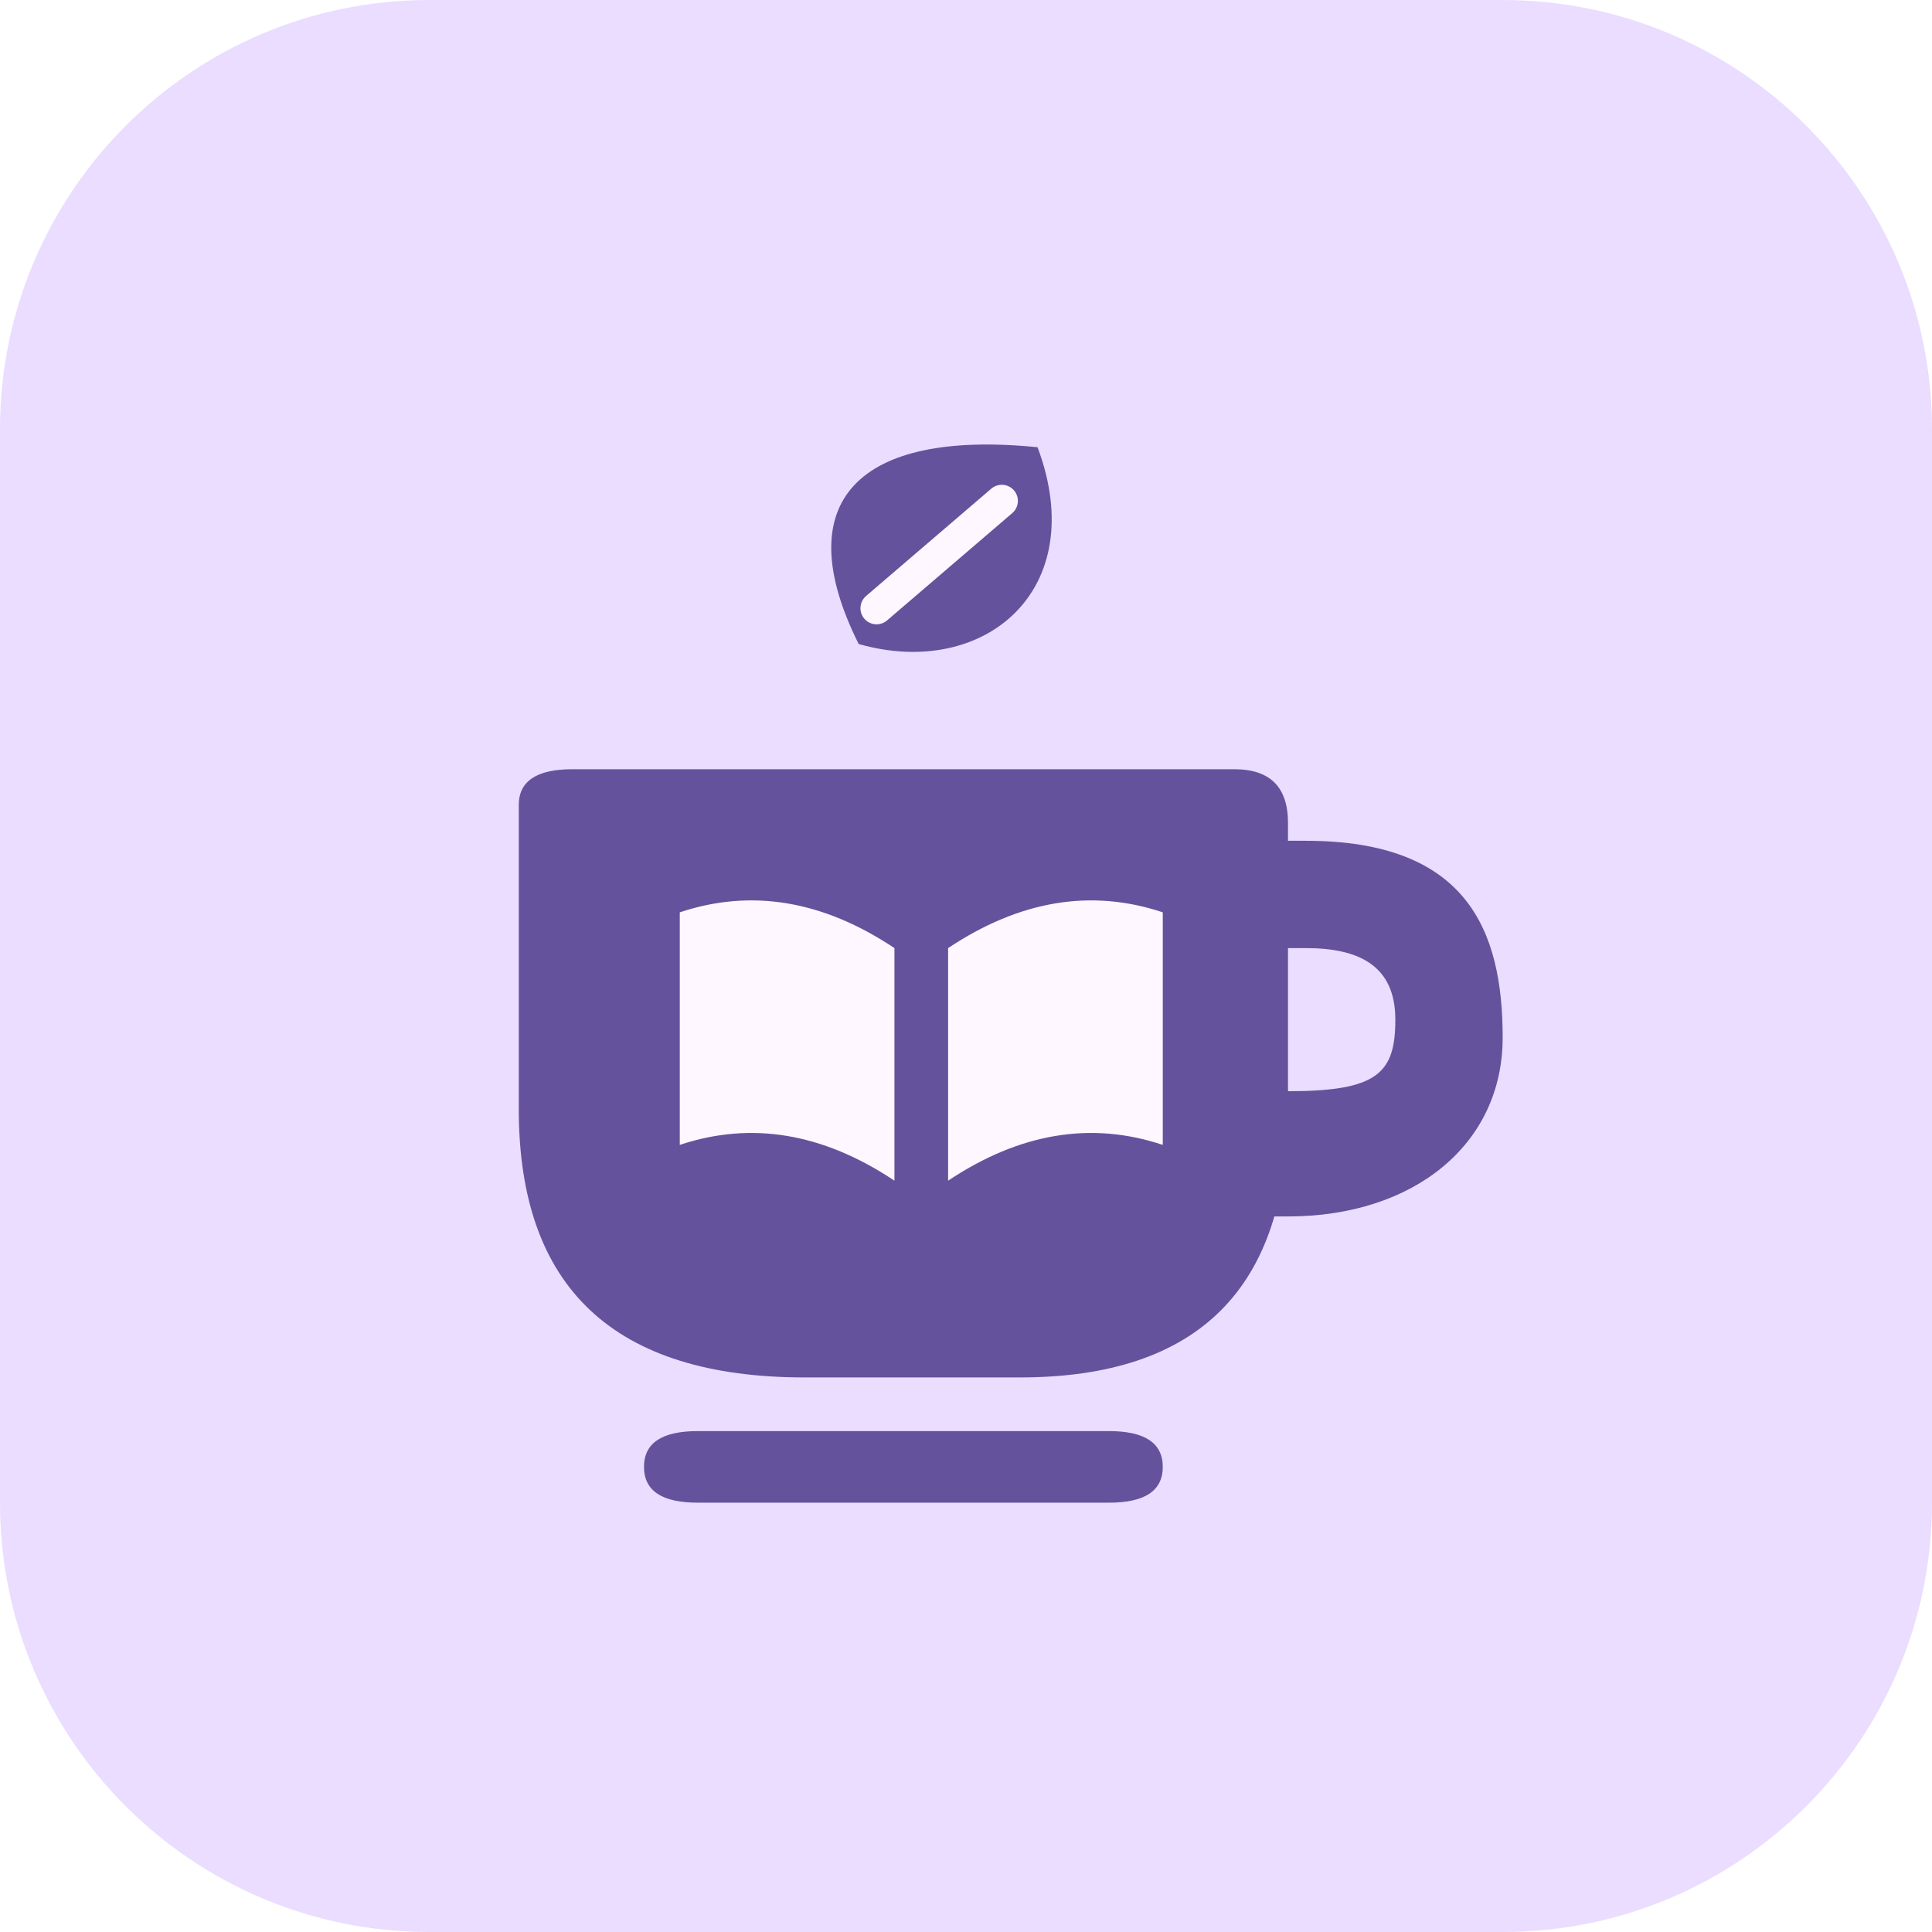
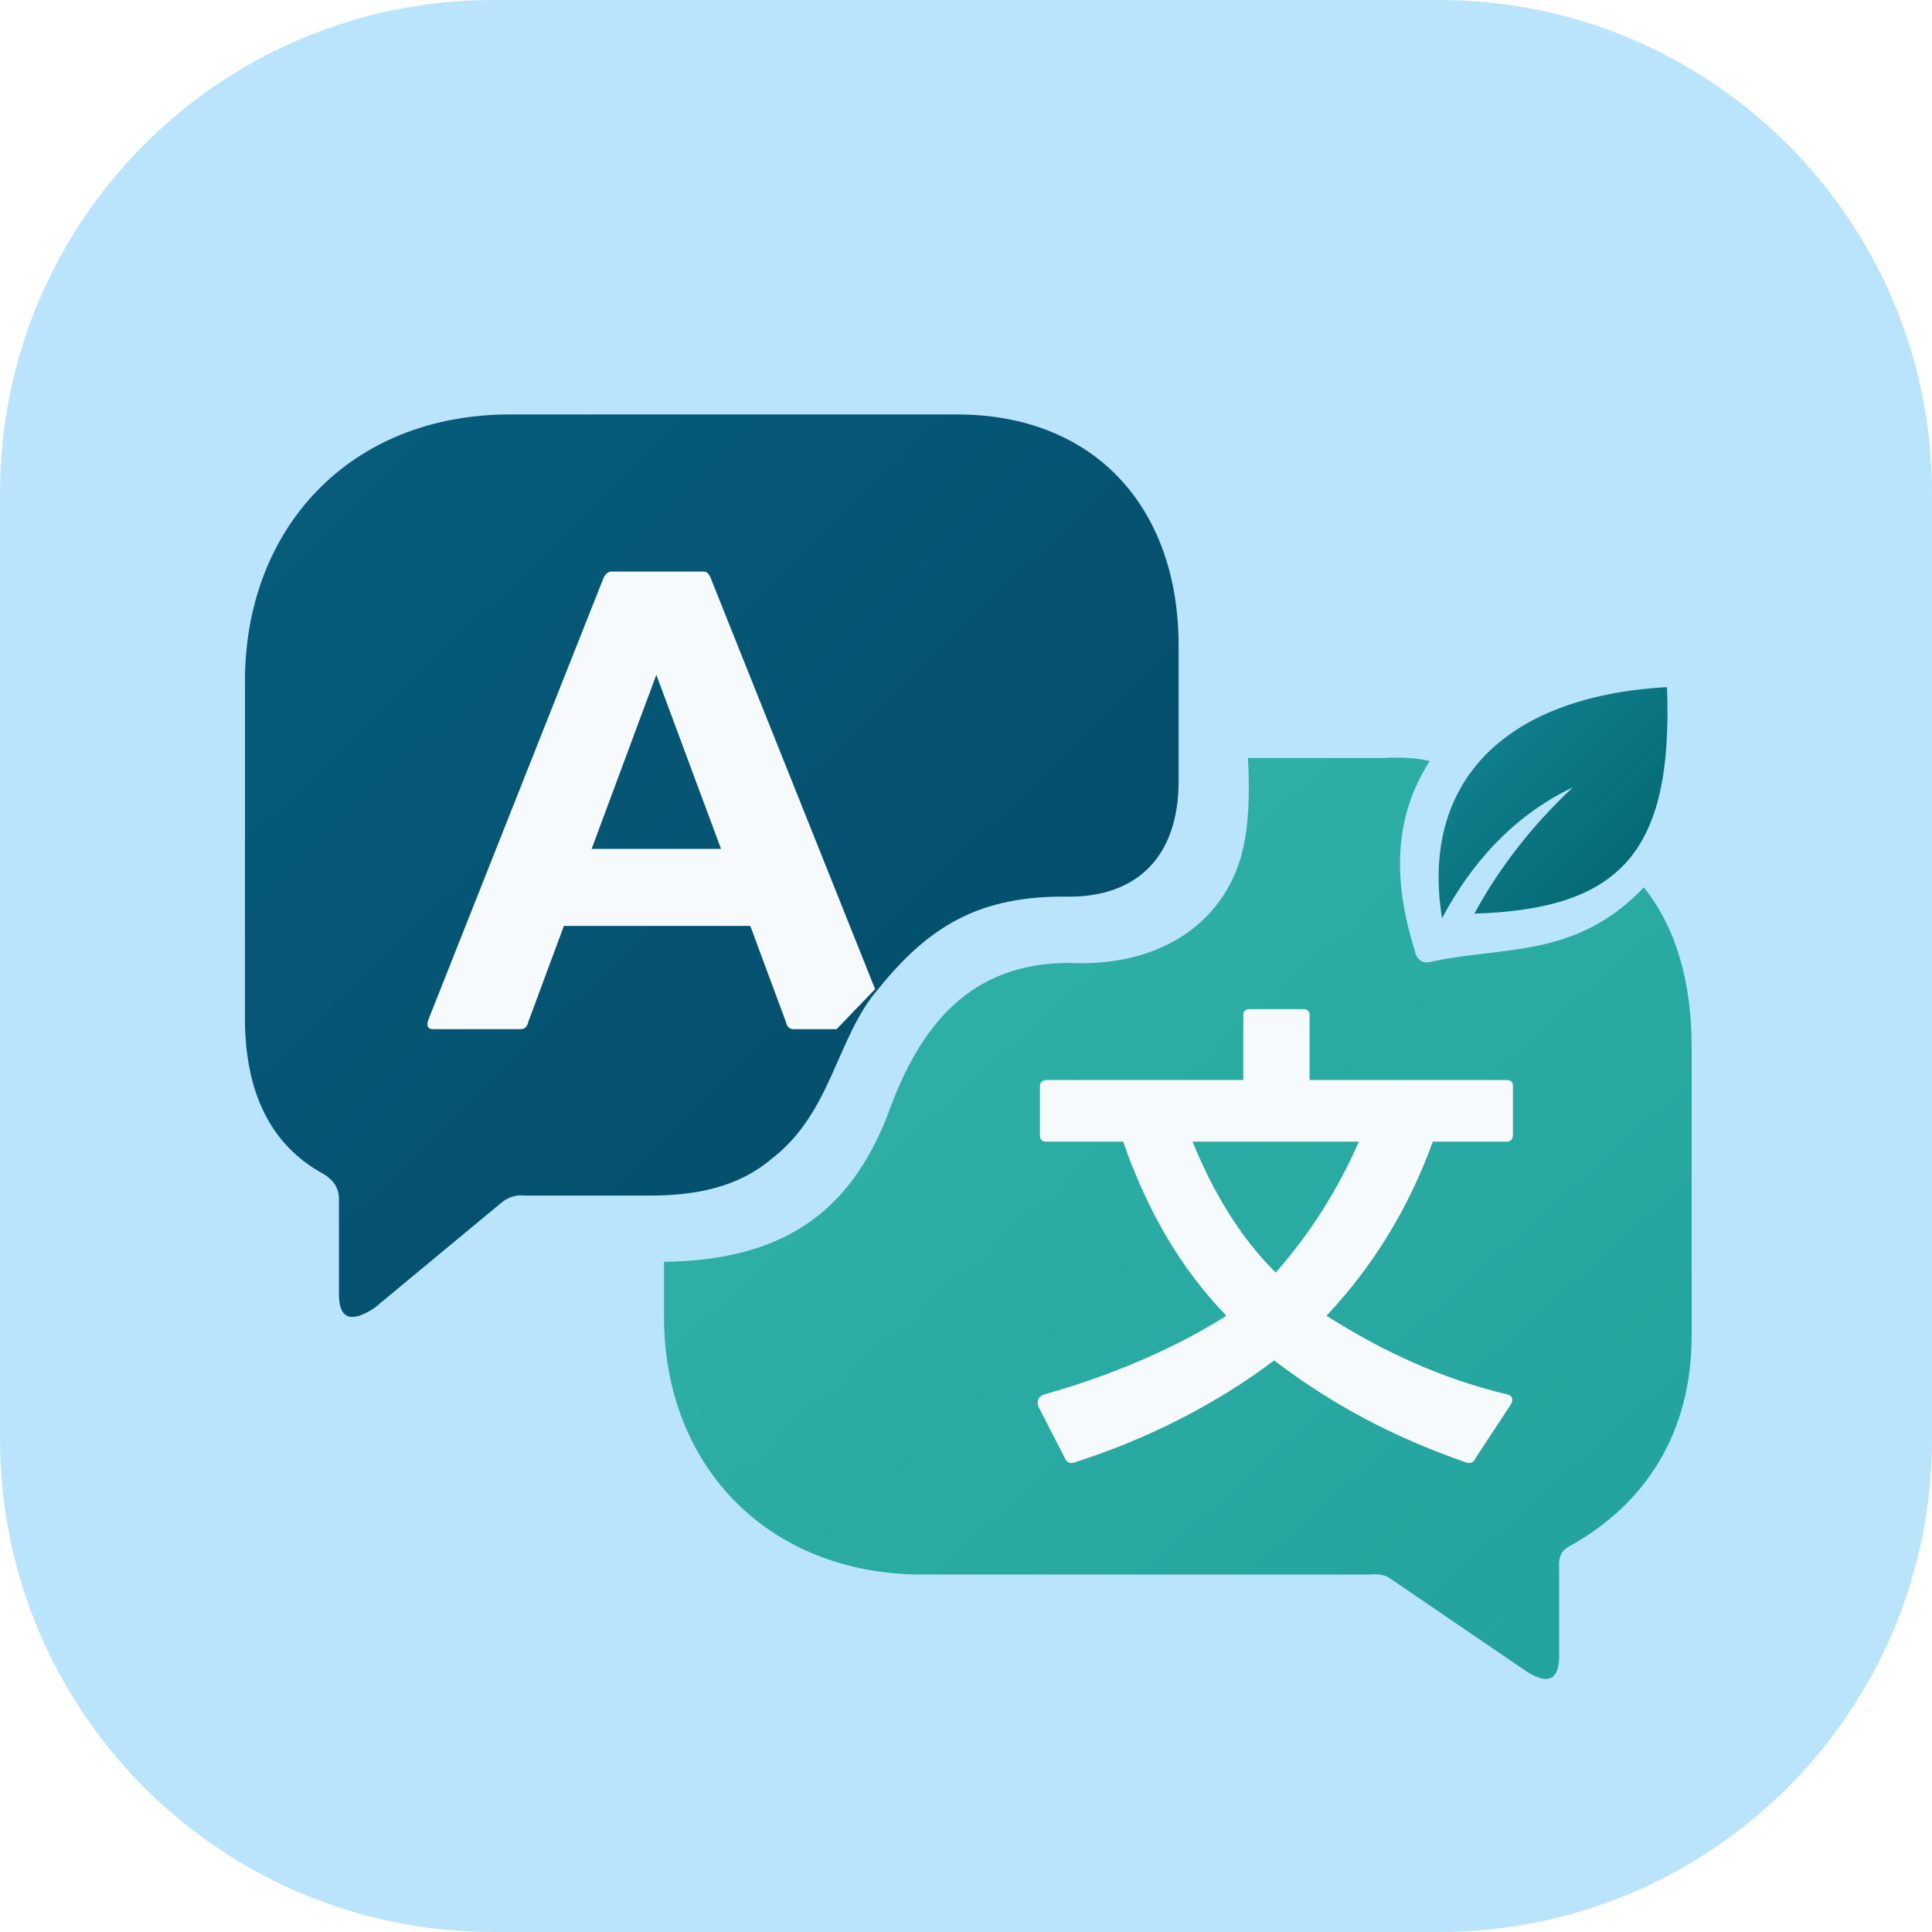
- <svg xmlns="http://www.w3.org/2000/svg" width="512" height="512" viewBox="0 0 108 108">
-   <rect width="108" height="108" rx="24" fill="#EADDFF" />
-   <path fill="#65529D" d="M69,47 H73 C82,47 84,52 84,58 C84,64 79,68 72,68 H67 V61 H72 C77,61 78,60 78,57 C78,54 76,53 73,53 H69 Z" fill-rule="evenodd" />
-   <path fill="#65529D" d="M29,45 Q29,43 32,43 H69 Q72,43 72,46 V62 Q72,77 57,77 H45 Q29,77 29,62 Z" />
-   <path fill="#FFF7FF" d="M38,51 Q44,49 50,53 V66 Q44,62 38,64 Z M53,53 Q59,49 65,51 V64 Q59,62 53,66 Z" />
-   <path fill="#65529D" d="M48,36 C44,28 48,24 58,25 C61,33 55,38 48,36 Z" />
-   <path fill="none" d="M49,34 L56,28" stroke="#FFF7FF" stroke-width="1.8" stroke-linecap="round" />
-   <path fill="#65529D" d="M39,80 H62 Q65,80 65,82 Q65,84 62,84 H39 Q36,84 36,82 Q36,80 39,80 Z" />
+ <svg xmlns="http://www.w3.org/2000/svg" width="512" height="512" viewBox="0 0 1254 1254">
+   <defs>
+     <linearGradient id="back" x1="0" y1="0" x2="1" y2="1">
+       <stop stop-color="#075D7D" />
+       <stop offset="1" stop-color="#034A66" />
+     </linearGradient>
+     <linearGradient id="front" x1="0" y1="0" x2="1" y2="1">
+       <stop stop-color="#32B5A8" />
+       <stop offset="1" stop-color="#22A19D" />
+     </linearGradient>
+     <linearGradient id="leaf" x1="0" y1="0" x2="1" y2="1">
+       <stop stop-color="#148894" />
+       <stop offset="1" stop-color="#00626E" />
+     </linearGradient>
+   </defs>
+   <rect width="1254" height="1254" rx="320" fill="#B9E4FB" />
+   <path d="M331,269 H621 C711,269 765,330 765,419 V507 C765,556 738,582 694,582 C636,581 603,601 570,642 C543,673 540,722 501,752 C480,770 453,776 422,776 H341 Q332,775 325,781 L243,849 Q220,864 220,840 V778 Q220,768 210,762 C175,743 159,708 159,661 V442 C159,343 227,269 331,269 Z" fill="url(#back)" fill-rule="evenodd" />
+   <path d="M810,492 H898 Q916,491 928,494 C906,528 903,568 918,616 Q920,627 930,624 C977,614 1023,622 1067,576 Q1098,615 1098,680 V867 C1098,929 1069,976 1018,1004 Q1011,1008 1012,1018 V1072 Q1013,1099 991,1085 L903,1025 Q898,1021 888,1022 H599 C498,1022 431,951 431,855 V819 C507,818 551,788 576,724 C597,665 630,625 694,625 C756,628 797,596 807,550 Q812,528 810,492 Z" fill="url(#front)" fill-rule="evenodd" />
+   <path d="M936,596 C922,510 974,452 1082,446 C1086,553 1052,590 957,593 C972,565 994,536 1021,511 C981,530 954,562 936,596 Z" fill="url(#leaf)" fill-rule="evenodd" />
+   <path d="M397,371 H457 Q460,371 462,377 L568,642 L543,668 H515 Q511,668 510,663 L487,601 H366 L343,663 Q342,668 338,668 H281 Q276,668 278,662 L391,377 Q393,371 397,371 Z M426,438 L384,551 H468 Z" fill="#F7FAFC" fill-rule="evenodd" />
+   <path d="M811,655 H846 Q850,655 850,659 V701 H978 Q982,701 982,705 V736 Q982,741 978,741 H930 C914,785 891,822 861,854 C897,877 936,895 978,905 Q983,906 981,911 L958,946 Q956,951 951,949 C905,933 865,912 827,883 C790,911 745,934 698,949 Q693,951 691,946 L674,913 Q672,907 678,905 C721,893 763,875 796,854 C767,824 745,787 729,741 H679 Q675,741 675,737 V705 Q675,701 680,701 H807 V659 Q807,655 811,655 Z M774,741 C788,775 805,803 828,826 C850,801 868,773 882,741 Z" fill="#F7FAFC" fill-rule="evenodd" />
</svg>
